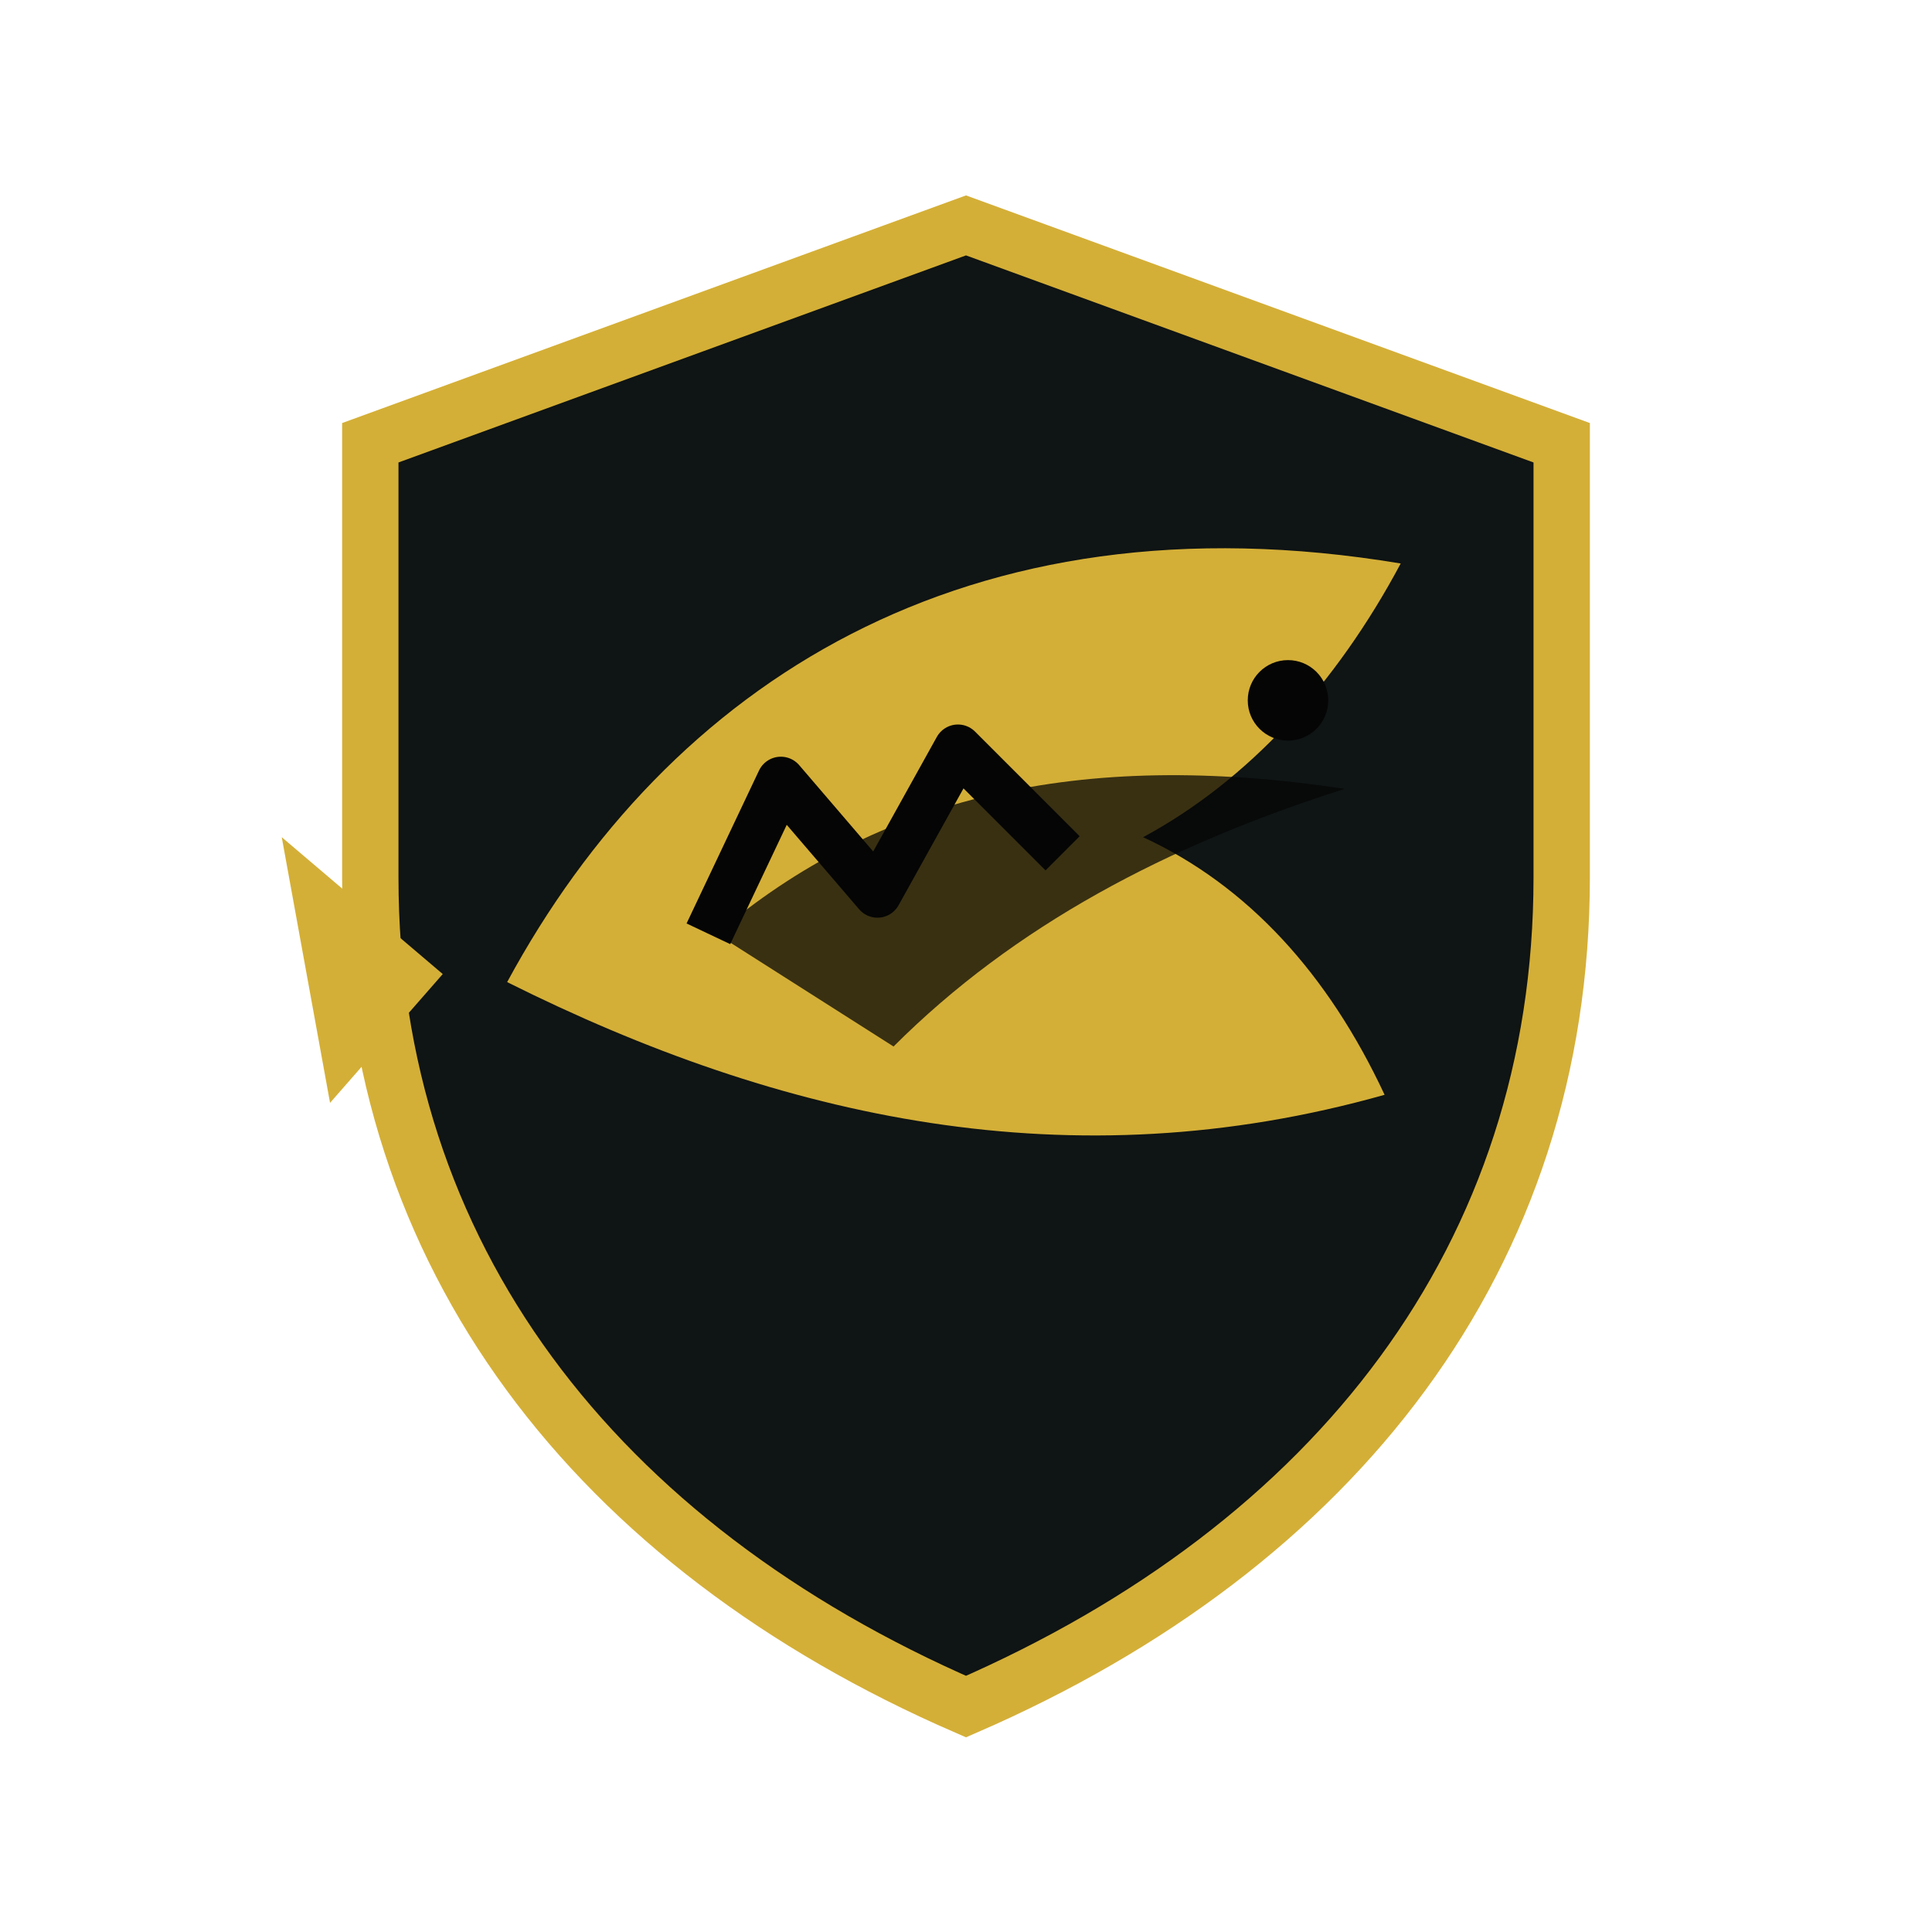
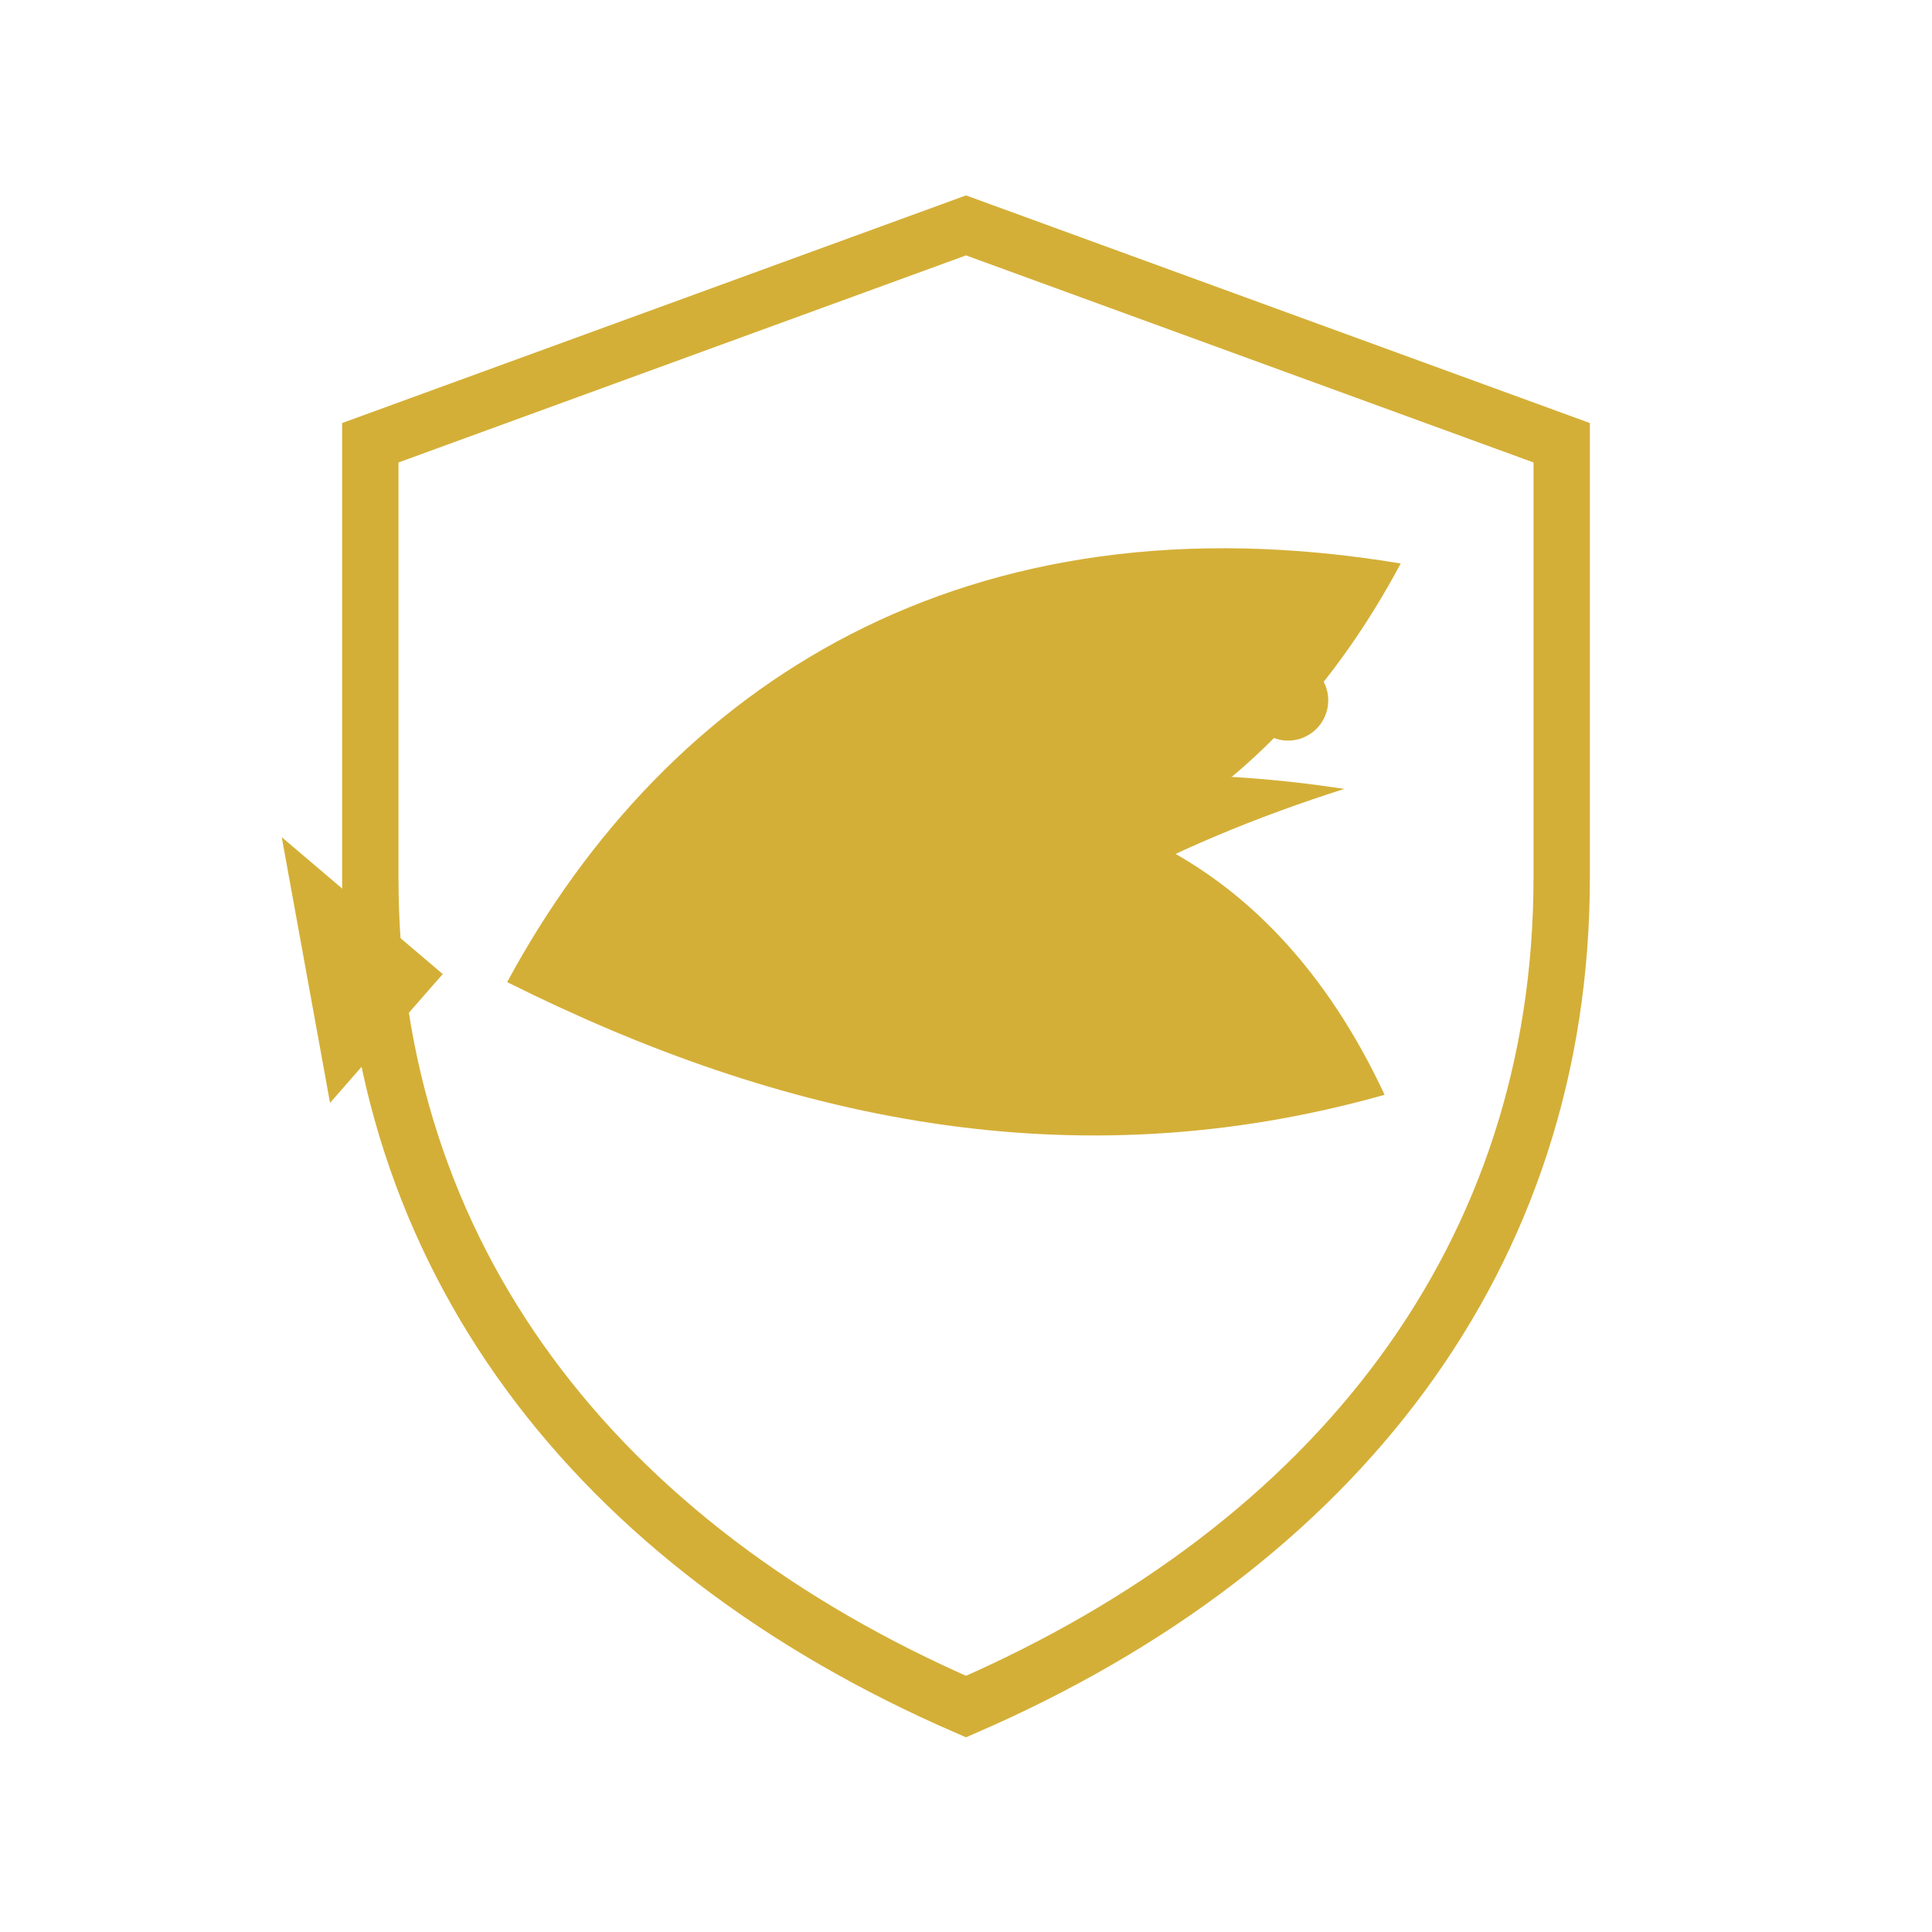
<svg xmlns="http://www.w3.org/2000/svg" viewBox="0 0 240 240" role="img" aria-labelledby="title desc">
-   <path d="M120 28 194 55v54c0 47-28 83-74 103-46-20-74-56-74-103V55l74-27Z" fill="#0f1414" stroke="#D4AF37" stroke-width="7" />
+   <path d="M120 28 194 55v54c0 47-28 83-74 103-46-20-74-56-74-103V55l74-27Z" fill="none" stroke="#D4AF37" stroke-width="7" />
  <path d="M63 122c20-37 57-61 111-52-8 15-19 27-32 34 13 6 23 17 30 32-39 11-75 3-109-14Z" fill="#D4AF37" />
-   <path d="M89 116c20-17 45-23 78-18-22 7-41 17-56 32l-22-14Z" fill="#050505" opacity=".75" />
-   <circle cx="160" cy="87" r="5" fill="#050505" />
+   <path d="M89 116c20-17 45-23 78-18-22 7-41 17-56 32l-22-14Z" fill="#D4AF37" />
+   <circle cx="160" cy="87" r="5" fill="#D4AF37" />
  <path d="M55 121 35 104l6 33 14-16Z" fill="#D4AF37" />
-   <path d="M132 106 119 93l-10 18-12-14-9 19" fill="none" stroke="#050505" stroke-width="6" stroke-linejoin="round" />
+   <path d="M132 106 119 93l-10 18-12-14-9 19" fill="none" stroke="#D4AF37" stroke-width="6" stroke-linejoin="round" />
</svg>
